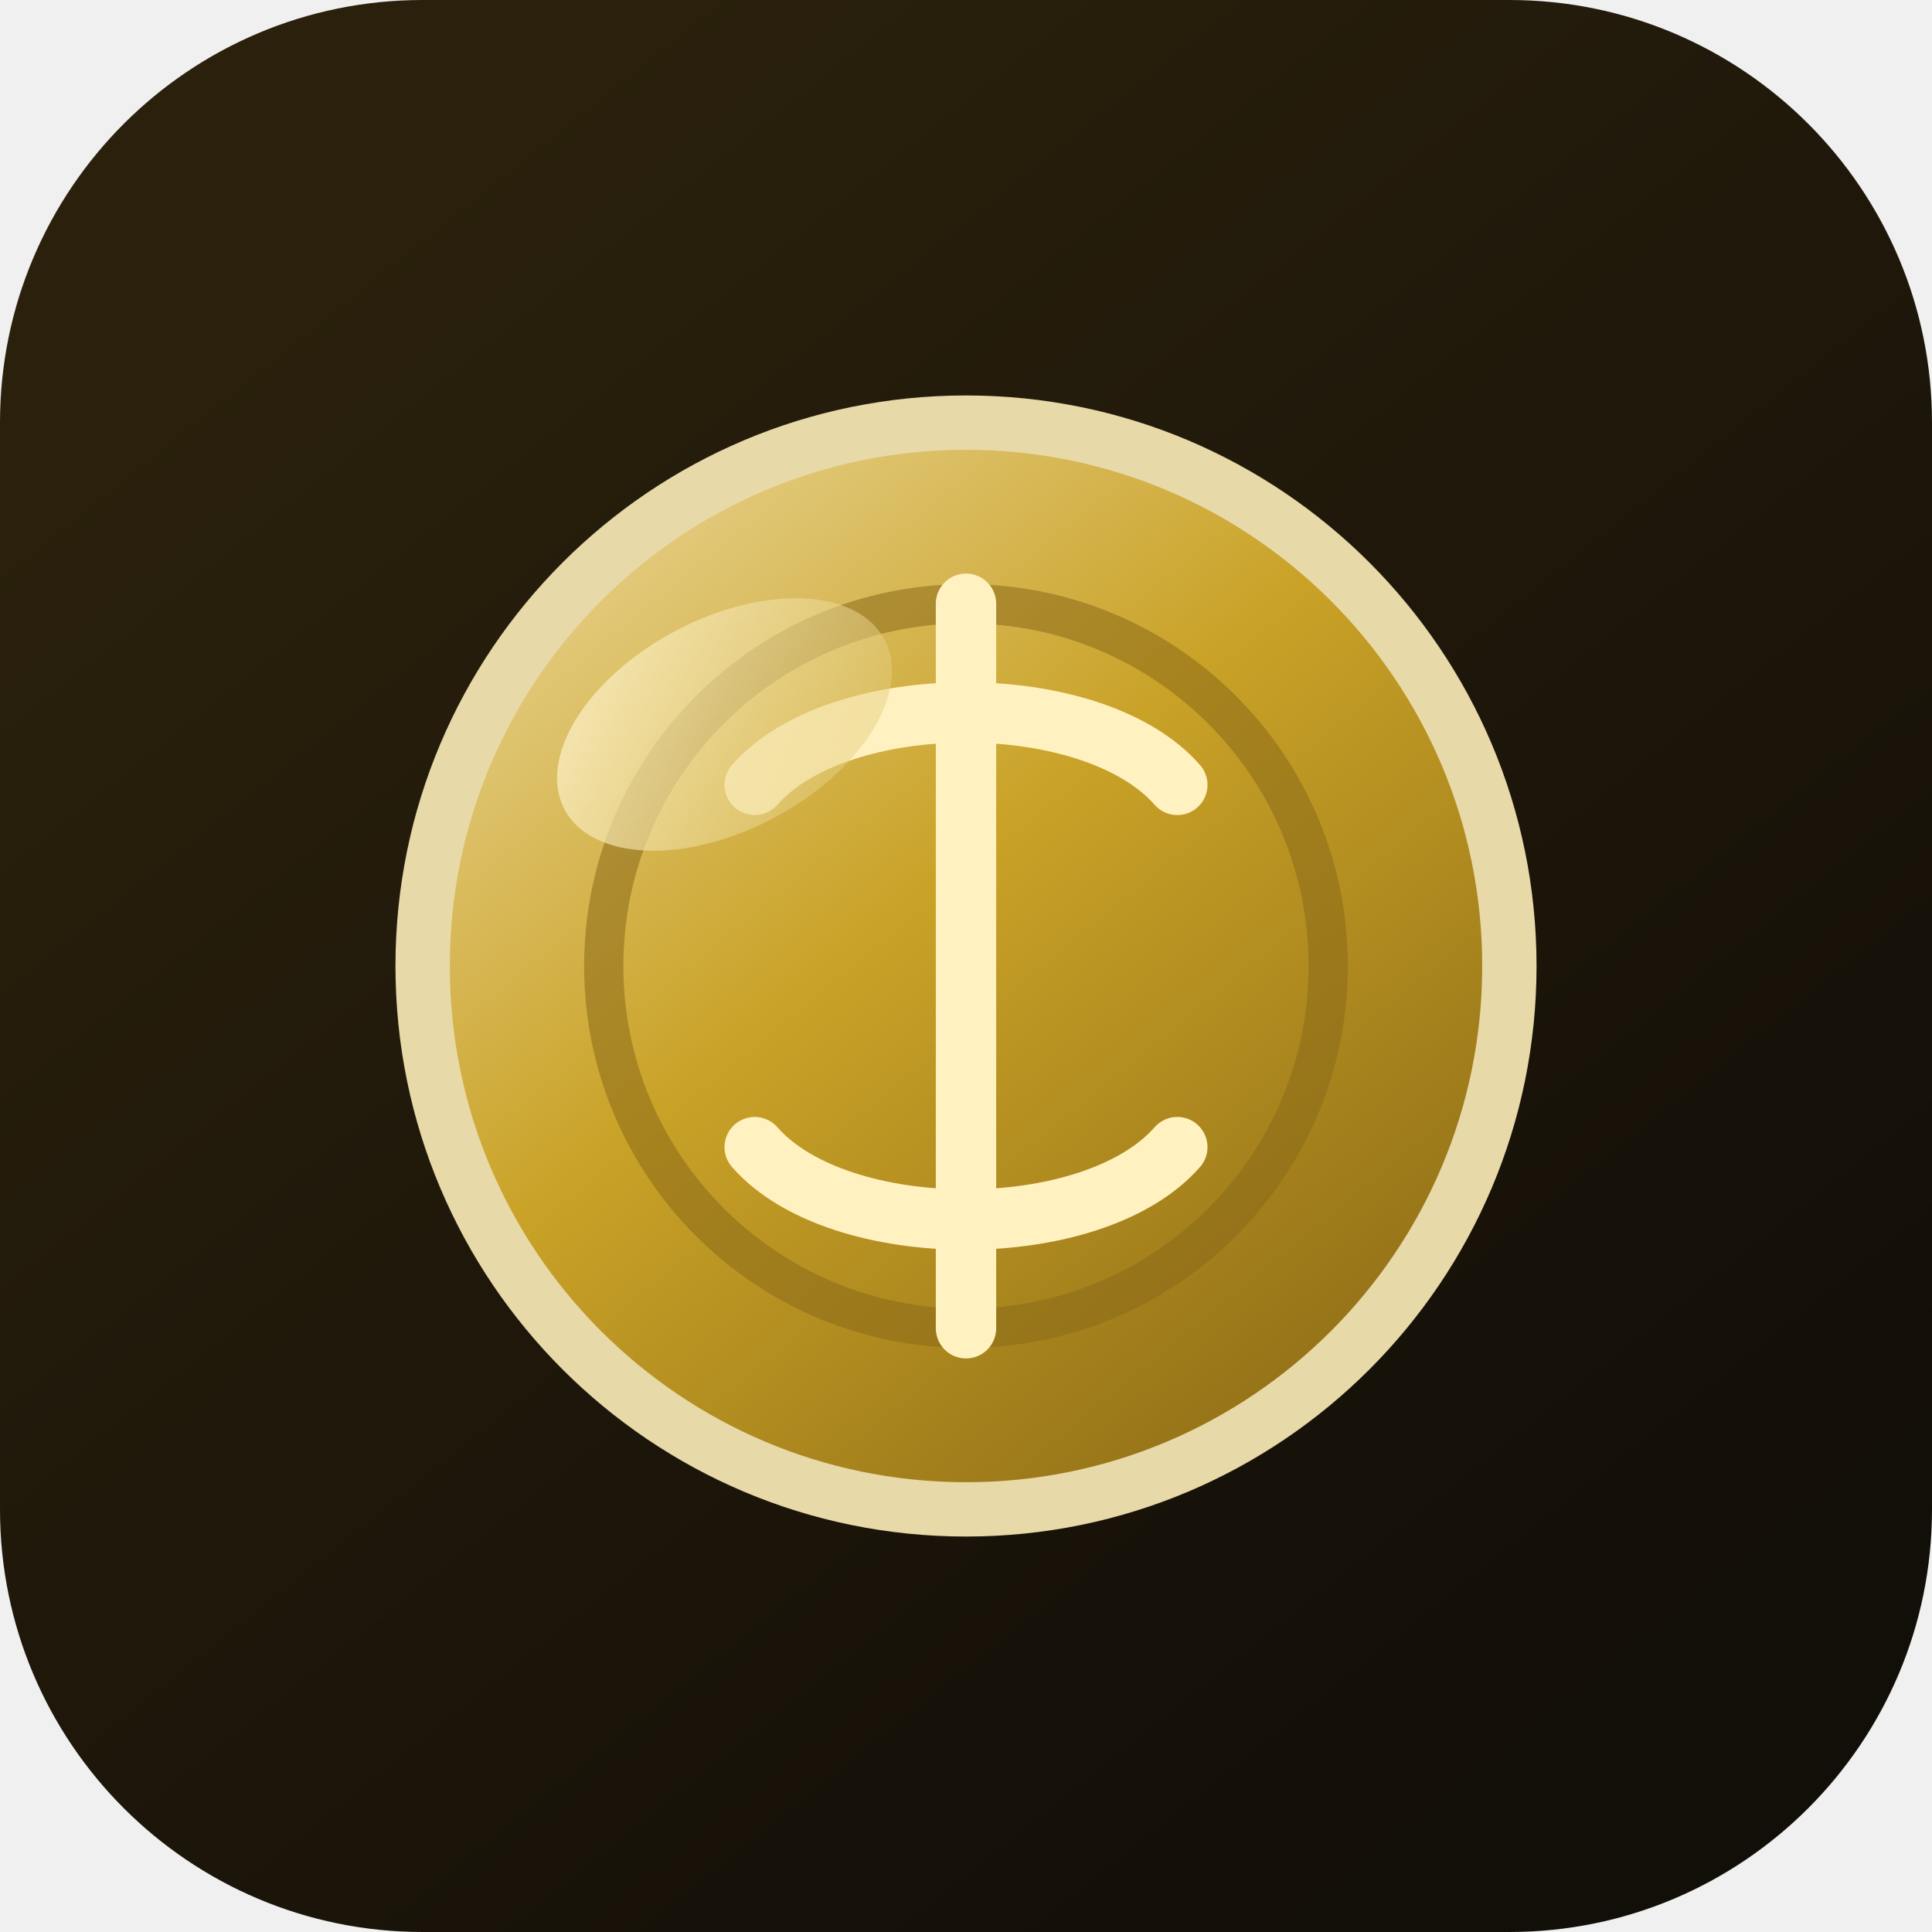
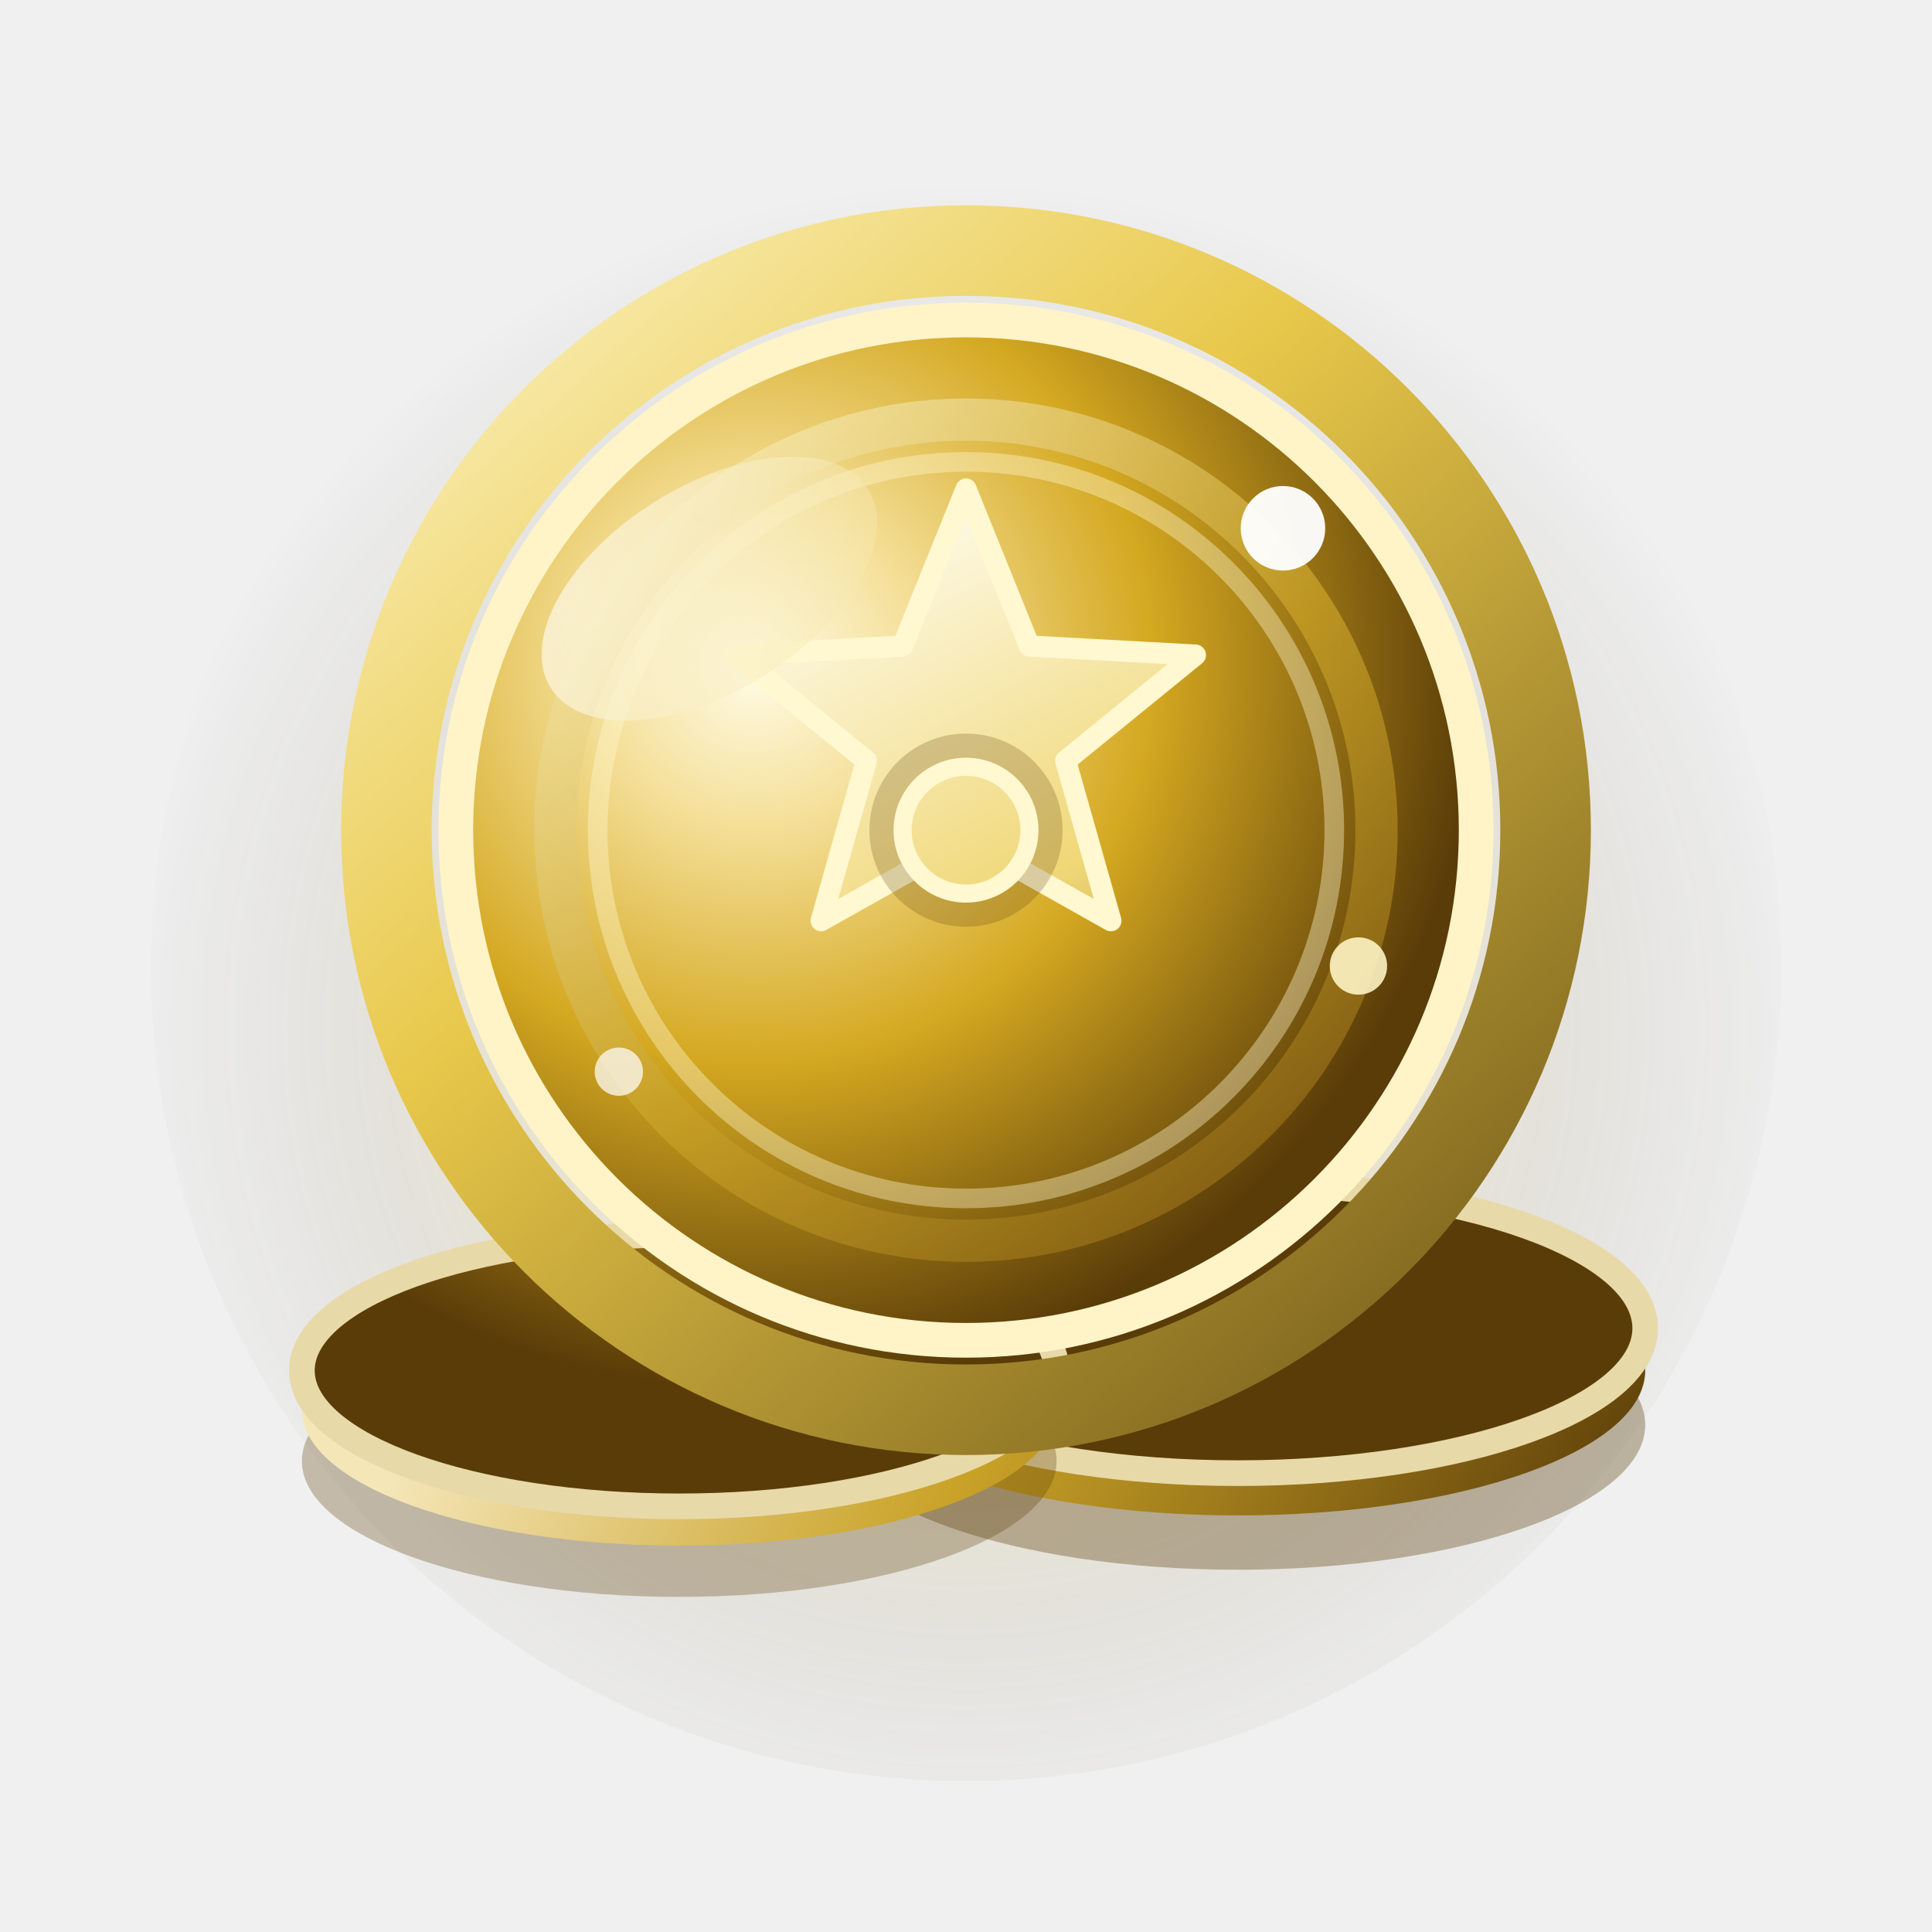
<svg xmlns="http://www.w3.org/2000/svg" viewBox="0 0 64 64" fill="none" aria-hidden="true">
  <defs>
-     <linearGradient id="gbg" x1="12" y1="8" x2="52" y2="58" gradientUnits="userSpaceOnUse">
-       <stop stop-color="#2a200c" />
-       <stop offset="1" stop-color="#120e08" />
+     <radialGradient id="gGlow" cx="32" cy="34" r="28" gradientUnits="userSpaceOnUse">
+       <stop stop-color="#F0D878" stop-opacity=".5" />
+       <stop offset=".48" stop-color="#C9A227" stop-opacity=".16" />
+       <stop offset="1" stop-color="#000" stop-opacity="0" />
+     </radialGradient>
+     <radialGradient id="gFace" cx="25" cy="22" r="24" gradientUnits="userSpaceOnUse">
+       <stop stop-color="#FFFCE8" />
+       <stop offset=".22" stop-color="#F5E09A" />
+       <stop offset=".55" stop-color="#D4A820" />
+       <stop offset="1" stop-color="#5A3C08" />
+     </radialGradient>
+     <linearGradient id="gRim" x1="10" y1="8" x2="54" y2="58" gradientUnits="userSpaceOnUse">
+       <stop stop-color="#FFF8D0" />
+       <stop offset=".35" stop-color="#E8C84A" />
+       <stop offset="1" stop-color="#4A3408" />
    </linearGradient>
-     <linearGradient id="gcoin" x1="14" y1="10" x2="50" y2="54" gradientUnits="userSpaceOnUse">
+     <linearGradient id="gInner" x1="20" y1="14" x2="44" y2="44" gradientUnits="userSpaceOnUse">
+       <stop stop-color="#FFF6C8" />
+       <stop offset=".5" stop-color="#C9A227" />
+       <stop offset="1" stop-color="#7A5410" />
+     </linearGradient>
+     <linearGradient id="gStar" x1="26" y1="18" x2="38" y2="40" gradientUnits="userSpaceOnUse">
+       <stop stop-color="#FFFDF2" />
+       <stop offset=".55" stop-color="#F0D878" />
+       <stop offset="1" stop-color="#A87818" />
+     </linearGradient>
+     <linearGradient id="gShine" x1="16" y1="12" x2="34" y2="32" gradientUnits="userSpaceOnUse">
+       <stop stop-color="#FFFFFF" stop-opacity=".96" />
+       <stop offset="1" stop-color="#F0D878" stop-opacity="0" />
+     </linearGradient>
+     <linearGradient id="gStack" x1="18" y1="40" x2="50" y2="58" gradientUnits="userSpaceOnUse">
      <stop stop-color="#F5E6B8" />
      <stop offset=".45" stop-color="#C9A227" />
-       <stop offset="1" stop-color="#7A5A10" />
-     </linearGradient>
-     <linearGradient id="gshine" x1="22" y1="16" x2="38" y2="36" gradientUnits="userSpaceOnUse">
-       <stop stop-color="#FFF6D0" stop-opacity=".9" />
-       <stop offset="1" stop-color="#C9A227" stop-opacity="0" />
+       <stop offset="1" stop-color="#5A3C08" />
    </linearGradient>
  </defs>
-   <rect width="64" height="64" rx="14" fill="url(#gbg)" />
-   <circle cx="32" cy="32" r="18" fill="url(#gcoin)" stroke="#E8D9A8" stroke-width="1.8" />
-   <circle cx="32" cy="32" r="12" fill="none" stroke="#8A6A18" stroke-width="1.3" opacity=".55" />
-   <path d="M32 20v24M25 26c2.8-3.2 11.2-3.2 14 0M25 38c2.8 3.2 11.2 3.2 14 0" stroke="#FFF1C0" stroke-width="2" stroke-linecap="round" />
-   <ellipse cx="24" cy="24" rx="6" ry="3.5" fill="url(#gshine)" transform="rotate(-28 24 24)" />
+   <circle cx="32" cy="32" r="27" fill="url(#gGlow)" />
+   <ellipse cx="41" cy="47.2" rx="13.5" ry="4.8" fill="#5A3C08" opacity=".35" />
+   <ellipse cx="41" cy="45.4" rx="13.5" ry="4.8" fill="url(#gStack)" />
+   <ellipse cx="41" cy="44" rx="13.5" ry="4.8" fill="url(#gFace)" stroke="#E8D9A8" stroke-width=".85" />
+   <ellipse cx="22.5" cy="48.4" rx="12.5" ry="4.5" fill="#5A3C08" opacity=".3" />
+   <ellipse cx="22.5" cy="46.7" rx="12.5" ry="4.5" fill="url(#gStack)" />
+   <ellipse cx="22.5" cy="45.4" rx="12.5" ry="4.5" fill="url(#gFace)" stroke="#E8D9A8" stroke-width=".85" />
+   <circle cx="32" cy="27.5" r="19.2" fill="none" stroke="url(#gRim)" stroke-width="3" />
+   <circle cx="32" cy="27.5" r="16.9" fill="url(#gFace)" stroke="#FFF4C8" stroke-width="1.15" />
+   <circle cx="32" cy="27.5" r="13.6" fill="none" stroke="url(#gInner)" stroke-width="1.4" opacity=".75" />
+   <circle cx="32" cy="27.5" r="12.2" fill="none" stroke="#FFF8D0" stroke-width=".65" opacity=".4" />
+   <path d="M32 16.2l2.1 5.2 5.5.3-4.3 3.5 1.5 5.3L32 27.8l-4.8 2.7 1.5-5.3-4.3-3.5 5.5-.3L32 16.2Z" fill="url(#gStar)" stroke="#FFF8D0" stroke-width=".7" stroke-linejoin="round" />
+   <circle cx="32" cy="27.5" r="3.2" fill="#6A4810" fill-opacity=".25" />
+   <circle cx="32" cy="27.5" r="2.1" fill="url(#gStar)" stroke="#FFF8D0" stroke-width=".6" />
+   <ellipse cx="23.5" cy="19.5" rx="6.2" ry="3.4" fill="url(#gShine)" transform="rotate(-32 23.5 19.5)" />
+   <circle cx="42.5" cy="17.5" r="1.4" fill="#FFFFFF" fill-opacity=".95" />
+   <circle cx="45" cy="32" r="0.95" fill="#FFF6C8" fill-opacity=".88" />
+   <circle cx="20.5" cy="35.5" r="0.8" fill="#FFFFFF" fill-opacity=".72" />
</svg>
